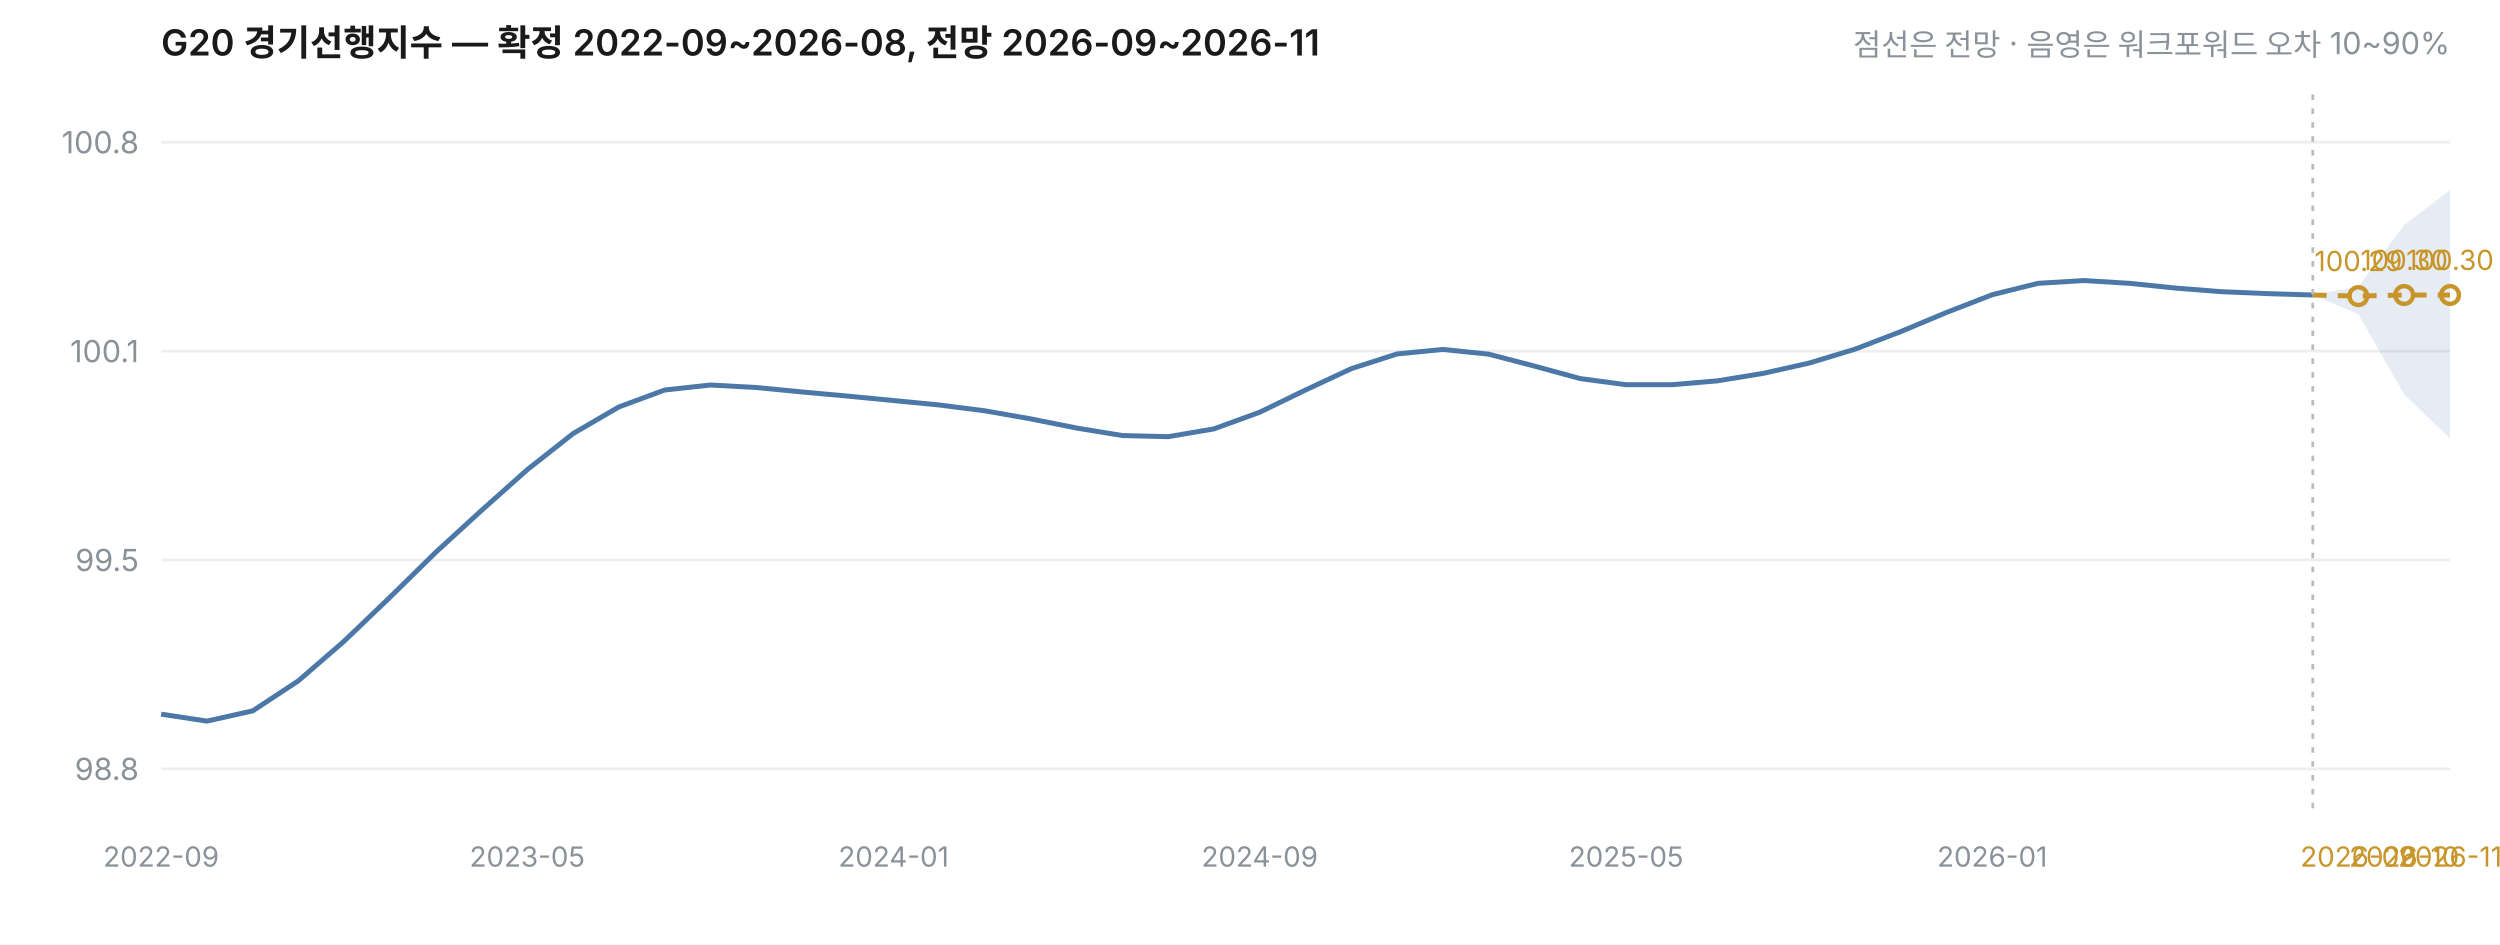
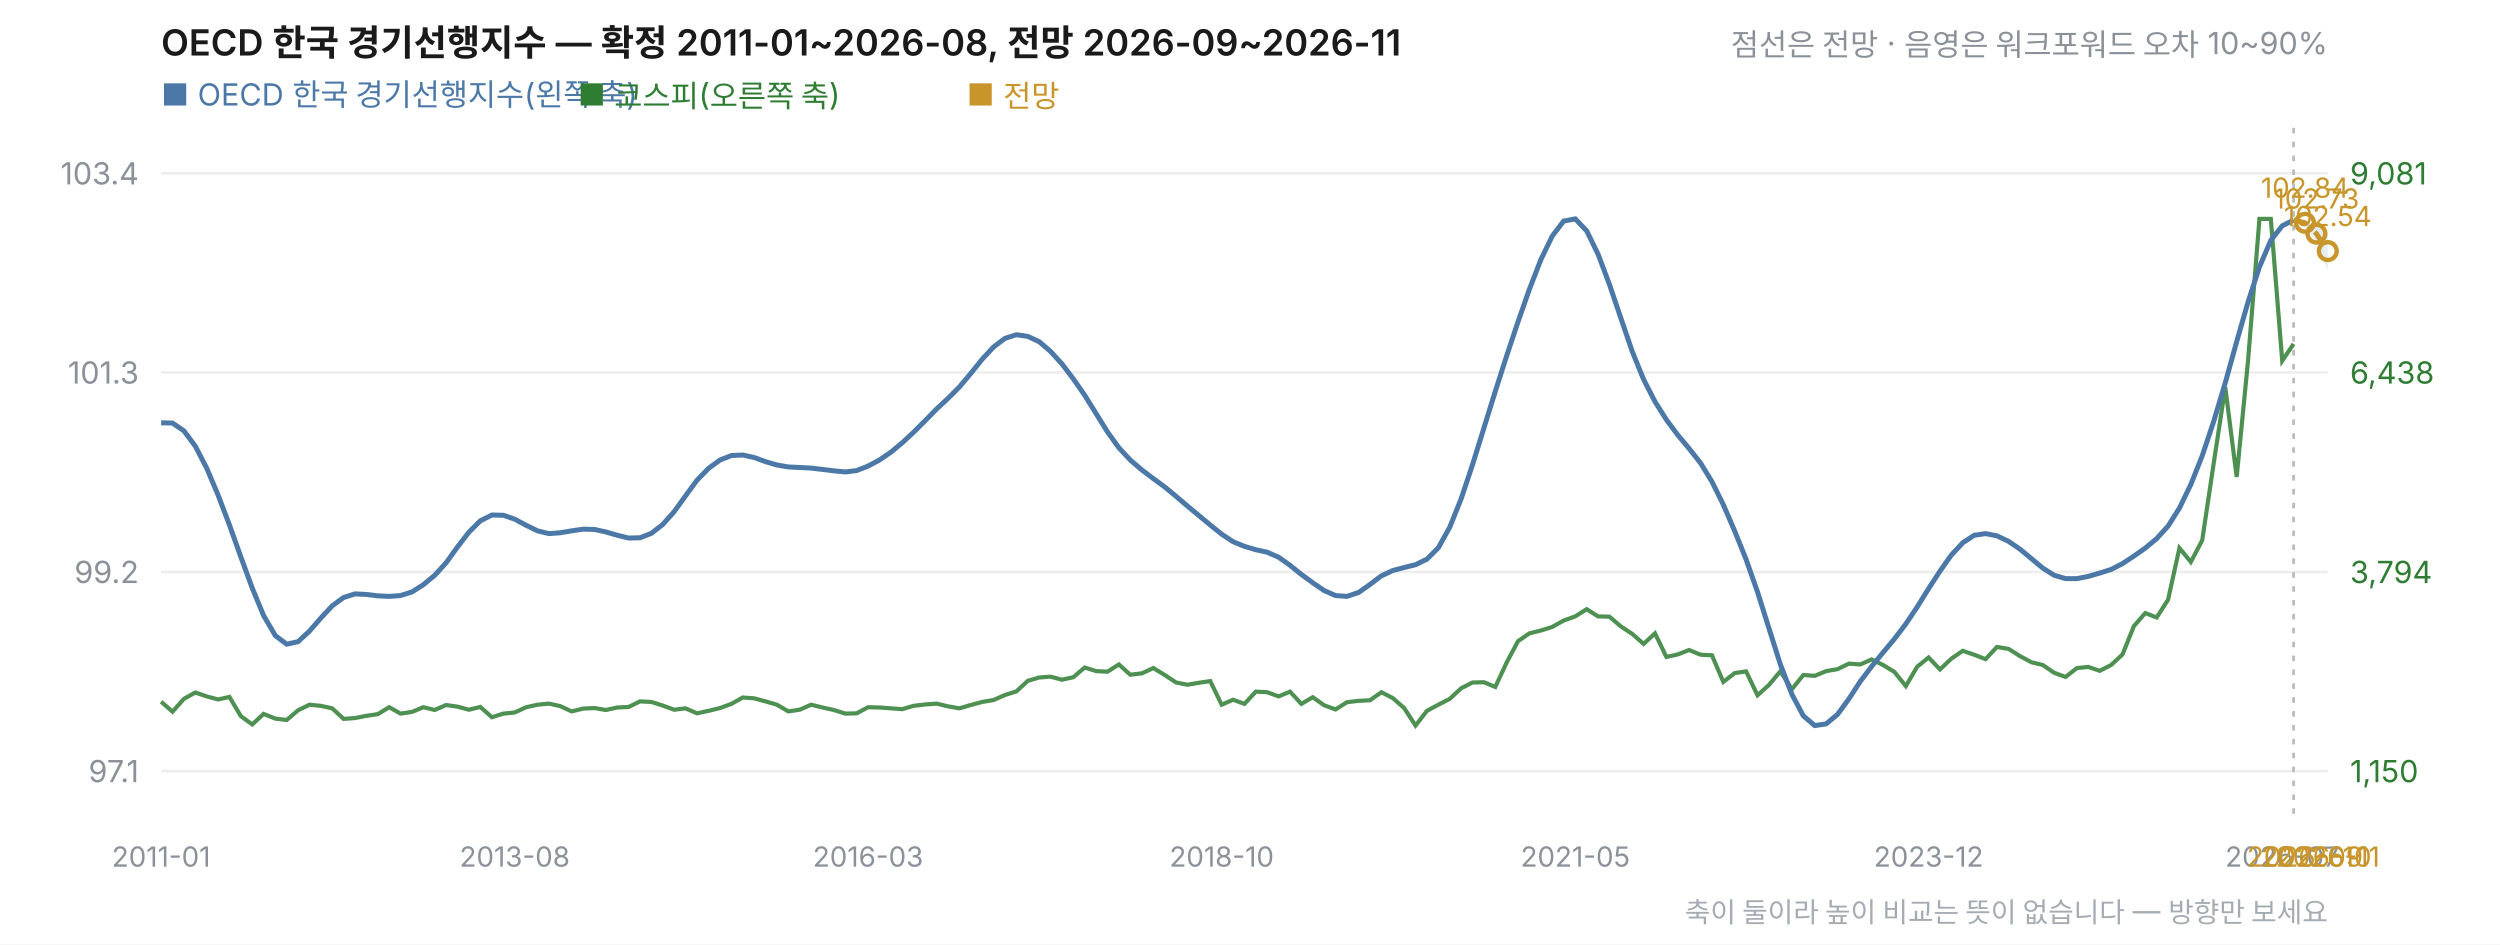
<svg xmlns="http://www.w3.org/2000/svg" viewBox="0 0 900 340" width="100%" style="max-width:900px;font-family:-apple-system,'Malgun Gothic',sans-serif">
  <rect width="900" height="340" fill="#fff" />
-   <text x="58" y="20" font-size="13" font-weight="600" fill="#1a1a1a">G20 경기선행지수 — 확정 2022-09~2026-08, 전망 2026-09~2026-11</text>
-   <line x1="58" x2="882" y1="276.8" y2="276.8" stroke="#eee" />
-   <text x="50" y="280.8" text-anchor="end" font-size="11" fill="#8a9199">98.8</text>
-   <line x1="58" x2="882" y1="201.6" y2="201.6" stroke="#eee" />
-   <text x="50" y="205.6" text-anchor="end" font-size="11" fill="#8a9199">99.5</text>
-   <line x1="58" x2="882" y1="126.4" y2="126.4" stroke="#eee" />
-   <text x="50" y="130.4" text-anchor="end" font-size="11" fill="#8a9199">100.1</text>
-   <line x1="58" x2="882" y1="51.2" y2="51.2" stroke="#eee" />
-   <text x="50" y="55.2" text-anchor="end" font-size="11" fill="#8a9199">100.8</text>
-   <polygon points="832.6,106.2 849.0,103.2 865.5,81.0 882.0,68.4 882.0,157.9 865.5,142.0 849.0,113.1 832.6,106.2" fill="#4c78a8" opacity="0.14" />
-   <polyline points="58.0,257.1 74.5,259.6 91.0,255.9 107.4,245.1 123.9,230.8 140.4,215.0 156.9,198.8 173.4,183.7 189.8,169.1 206.3,156.1 222.8,146.5 239.3,140.4 255.8,138.6 272.2,139.5 288.7,141.1 305.2,142.6 321.7,144.2 338.2,145.8 354.6,147.9 371.1,150.8 387.6,154.1 404.1,156.8 420.6,157.2 437.0,154.4 453.5,148.4 470.0,140.4 486.5,132.7 503.0,127.4 519.4,125.8 535.9,127.5 552.4,131.8 568.9,136.3 585.4,138.5 601.8,138.5 618.3,137.1 634.8,134.4 651.3,130.7 667.8,125.7 684.2,119.4 700.7,112.5 717.2,106.1 733.7,102.0 750.2,101.0 766.6,102.0 783.1,103.7 799.6,105.0 816.1,105.7 832.6,106.2" fill="none" stroke="#4c78a8" stroke-width="1.8" />
-   <polyline points="832.6,106.2 849.0,106.6 865.5,106.2 882.0,106.2" fill="none" stroke="#c8952a" stroke-width="1.8" stroke-dasharray="5 4" />
-   <line x1="832.6" x2="832.6" y1="34" y2="294" stroke="#bbb" stroke-dasharray="2 3" />
-   <text x="58.0" y="312" text-anchor="middle" font-size="10" fill="#8a9199">2022-09</text>
-   <text x="189.8" y="312" text-anchor="middle" font-size="10" fill="#8a9199">2023-05</text>
-   <text x="321.7" y="312" text-anchor="middle" font-size="10" fill="#8a9199">2024-01</text>
-   <text x="453.5" y="312" text-anchor="middle" font-size="10" fill="#8a9199">2024-09</text>
-   <text x="585.4" y="312" text-anchor="middle" font-size="10" fill="#8a9199">2025-05</text>
-   <text x="717.2" y="312" text-anchor="middle" font-size="10" fill="#8a9199">2026-01</text>
-   <circle cx="849.0" cy="106.6" r="3.2" fill="none" stroke="#c8952a" stroke-width="1.6" />
-   <text x="849.0" y="97.6" text-anchor="middle" font-size="10" fill="#c8952a">100.29</text>
-   <text x="849.0" y="312" text-anchor="middle" font-size="10" fill="#c8952a">2026-09</text>
-   <circle cx="865.5" cy="106.2" r="3.2" fill="none" stroke="#c8952a" stroke-width="1.6" />
-   <text x="865.5" y="97.2" text-anchor="middle" font-size="10" fill="#c8952a">100.30</text>
-   <text x="865.5" y="312" text-anchor="middle" font-size="10" fill="#c8952a">2026-10</text>
-   <circle cx="882.0" cy="106.2" r="3.2" fill="none" stroke="#c8952a" stroke-width="1.6" />
-   <text x="882.0" y="97.2" text-anchor="middle" font-size="10" fill="#c8952a">100.30</text>
-   <text x="882.0" y="312" text-anchor="middle" font-size="10" fill="#c8952a">2026-11</text>
-   <text x="882" y="20" text-anchor="end" font-size="11" fill="#8a9199">점선은 전망 · 음영은 워크포워드 오차 10~90%</text>
+   <text x="58" y="20" font-size="13" font-weight="600" fill="#1a1a1a">OECD 한국 경기선행지수 — 확정 2011-01~2026-08, 전망 2026-09~2026-11</text>
+   <line x1="58" x2="838" y1="277.6" y2="277.6" stroke="#eee" />
+   <text x="50" y="281.6" text-anchor="end" font-size="11" fill="#8a9199">97.1</text>
+   <line x1="58" x2="838" y1="205.9" y2="205.9" stroke="#eee" />
+   <text x="50" y="209.9" text-anchor="end" font-size="11" fill="#8a9199">99.2</text>
+   <line x1="58" x2="838" y1="134.1" y2="134.1" stroke="#eee" />
+   <text x="50" y="138.1" text-anchor="end" font-size="11" fill="#8a9199">101.3</text>
+   <line x1="58" x2="838" y1="62.4" y2="62.4" stroke="#eee" />
+   <text x="50" y="66.4" text-anchor="end" font-size="11" fill="#8a9199">103.4</text>
+   <polyline points="58.0,252.6 62.1,256.2 66.2,251.6 70.3,249.3 74.4,250.7 78.5,251.8 82.6,250.9 86.7,257.8 90.8,260.8 94.9,257.0 99.1,258.7 103.2,259.2 107.3,255.7 111.4,253.7 115.5,254.1 119.6,255.0 123.7,258.8 127.8,258.5 131.9,257.7 136.0,257.1 140.1,254.6 144.2,256.9 148.3,256.3 152.4,254.6 156.5,255.6 160.6,253.8 164.7,254.4 168.8,255.5 172.9,254.5 177.1,258.2 181.2,256.9 185.3,256.5 189.4,254.6 193.5,253.7 197.6,253.3 201.7,254.2 205.8,256.1 209.9,255.1 214.0,254.9 218.1,255.6 222.2,254.7 226.3,254.5 230.4,252.5 234.5,252.7 238.6,254.0 242.7,255.5 246.8,255.0 250.9,256.8 255.1,255.9 259.2,254.9 263.3,253.4 267.4,251.1 271.5,251.4 275.6,252.5 279.7,253.7 283.8,256.1 287.9,255.5 292.0,253.7 296.1,254.7 300.2,255.6 304.3,256.9 308.4,256.8 312.5,254.6 316.6,254.7 320.7,255.0 324.8,255.3 328.9,254.1 333.1,253.6 337.2,253.3 341.3,254.3 345.4,255.0 349.5,253.8 353.6,252.7 357.7,252.0 361.8,250.2 365.9,248.9 370.0,245.1 374.1,243.9 378.2,243.6 382.3,244.7 386.4,243.8 390.5,240.3 394.6,241.6 398.7,241.8 402.8,239.2 406.9,242.9 411.1,242.4 415.2,240.5 419.3,243.0 423.4,245.7 427.5,246.5 431.6,245.8 435.7,245.2 439.8,253.7 443.9,251.9 448.0,253.4 452.1,249.0 456.2,249.2 460.3,250.7 464.4,249.0 468.5,253.4 472.6,251.0 476.7,253.9 480.8,255.4 484.9,252.8 489.1,252.3 493.2,252.1 497.3,249.2 501.4,251.3 505.5,254.9 509.6,261.2 513.7,255.9 517.8,253.7 521.9,251.6 526.0,247.8 530.1,245.7 534.2,245.6 538.3,247.3 542.4,238.5 546.5,230.8 550.6,228.0 554.7,227.0 558.8,225.7 562.9,223.4 567.1,221.9 571.2,219.3 575.3,221.9 579.4,222.0 583.5,225.5 587.6,228.2 591.7,231.8 595.8,228.0 599.9,236.5 604.0,235.6 608.1,234.0 612.2,235.7 616.3,235.9 620.4,245.5 624.5,242.3 628.6,241.7 632.7,250.3 636.8,246.6 640.9,241.7 645.1,248.1 649.2,243.0 653.3,243.3 657.4,241.6 661.5,240.9 665.6,238.9 669.7,239.2 673.8,237.4 677.9,239.4 682.0,241.9 686.1,247.0 690.2,240.0 694.3,236.7 698.4,241.0 702.5,237.1 706.6,234.3 710.7,235.7 714.8,237.3 718.9,232.9 723.1,233.6 727.2,236.2 731.3,238.4 735.4,239.4 739.5,242.2 743.6,243.7 747.7,240.5 751.8,240.1 755.9,241.5 760.0,239.4 764.1,235.6 768.2,225.4 772.3,220.7 776.4,222.3 780.5,215.9 784.6,197.3 788.7,202.3 792.8,194.5 796.9,167.0 801.1,139.4 805.2,171.7 809.3,129.8 813.4,78.8 817.5,78.8 821.6,129.9 825.7,123.8" fill="none" stroke="#2e7d32" stroke-width="1.5" opacity="0.85" />
+   <text x="846" y="281.6" font-size="11" fill="#2e7d32">1,150</text>
+   <text x="846" y="209.9" font-size="11" fill="#2e7d32">3,794</text>
+   <text x="846" y="138.1" font-size="11" fill="#2e7d32">6,438</text>
+   <text x="846" y="66.4" font-size="11" fill="#2e7d32">9,081</text>
+   <polygon points="825.7,79.2 829.8,79.3 833.9,81.0 838.0,83.6 838.0,97.5 833.9,87.1 829.8,81.1 825.7,79.2" fill="#4c78a8" opacity="0.14" />
+   <polyline points="58.0,152.2 62.1,152.3 66.2,155.1 70.3,160.6 74.4,168.5 78.5,178.2 82.6,189.0 86.7,200.5 90.8,211.7 94.9,221.6 99.1,228.8 103.2,231.9 107.3,231.0 111.4,227.2 115.5,222.5 119.6,218.1 123.7,215.1 127.8,213.8 131.9,214.0 136.0,214.5 140.1,214.7 144.2,214.4 148.3,213.1 152.4,210.5 156.5,207.1 160.6,202.6 164.7,196.9 168.8,191.6 172.9,187.5 177.1,185.4 181.2,185.5 185.3,186.9 189.4,189.1 193.5,191.1 197.6,192.1 201.7,191.8 205.8,191.1 209.9,190.5 214.0,190.6 218.1,191.5 222.2,192.7 226.3,193.7 230.4,193.6 234.5,192.0 238.6,188.8 242.7,184.2 246.8,178.5 250.9,172.9 255.1,168.6 259.2,165.6 263.3,164.0 267.4,163.8 271.5,164.7 275.6,166.2 279.7,167.4 283.8,168.1 287.9,168.3 292.0,168.5 296.1,169.0 300.2,169.5 304.3,169.9 308.4,169.4 312.5,167.8 316.6,165.6 320.7,162.8 324.8,159.4 328.9,155.6 333.1,151.4 337.2,147.2 341.3,143.4 345.4,139.3 349.5,134.4 353.6,129.3 357.7,124.9 361.8,121.8 365.9,120.5 370.0,121.1 374.1,123.0 378.2,126.5 382.3,131.0 386.4,136.4 390.5,142.3 394.6,148.9 398.7,155.5 402.8,161.2 406.9,165.6 411.1,169.2 415.2,172.3 419.3,175.3 423.4,178.7 427.5,182.2 431.6,185.6 435.7,189.0 439.8,192.3 443.9,195.0 448.0,196.7 452.1,197.9 456.2,198.8 460.3,200.6 464.4,203.5 468.5,206.8 472.6,209.8 476.7,212.6 480.8,214.4 484.9,214.7 489.1,213.3 493.2,210.4 497.3,207.3 501.4,205.4 505.5,204.3 509.6,203.3 513.7,201.3 517.8,197.2 521.9,189.8 526.0,179.6 530.1,167.3 534.2,154.1 538.3,140.9 542.4,128.1 546.5,115.8 550.6,104.1 554.7,93.5 558.8,85.0 562.9,79.6 567.1,78.8 571.2,83.1 575.3,91.5 579.4,102.4 583.5,114.5 587.6,126.5 591.7,136.6 595.8,144.6 599.9,151.1 604.0,156.6 608.1,161.5 612.2,166.7 616.3,173.4 620.4,181.7 624.5,191.2 628.6,201.4 632.7,213.1 636.8,226.1 640.9,239.1 645.1,250.0 649.2,257.7 653.3,261.2 657.4,260.6 661.5,257.2 665.6,251.6 669.7,245.3 673.8,239.9 677.9,234.9 682.0,230.0 686.1,224.6 690.2,218.5 694.3,211.9 698.4,205.6 702.5,199.8 706.6,195.4 710.7,192.7 714.8,192.1 718.9,192.9 723.1,194.9 727.2,197.7 731.3,201.1 735.4,204.5 739.5,207.1 743.6,208.3 747.7,208.3 751.8,207.5 755.9,206.3 760.0,205.0 764.1,202.9 768.2,200.2 772.3,197.3 776.4,193.9 780.5,189.4 784.6,182.9 788.7,174.4 792.8,164.1 796.9,151.8 801.1,137.8 805.2,123.0 809.3,108.7 813.4,96.1 817.5,86.5 821.6,81.3 825.7,79.2" fill="none" stroke="#4c78a8" stroke-width="1.8" />
+   <polyline points="825.7,79.2 829.8,80.2 833.9,84.1 838.0,90.4" fill="none" stroke="#c8952a" stroke-width="1.8" stroke-dasharray="5 4" />
+   <line x1="825.7" x2="825.7" y1="46" y2="294" stroke="#bbb" stroke-dasharray="2 3" />
+   <text x="58.0" y="312" text-anchor="middle" font-size="10" fill="#8a9199">2011-01</text>
+   <text x="185.3" y="312" text-anchor="middle" font-size="10" fill="#8a9199">2013-08</text>
+   <text x="312.5" y="312" text-anchor="middle" font-size="10" fill="#8a9199">2016-03</text>
+   <text x="439.8" y="312" text-anchor="middle" font-size="10" fill="#8a9199">2018-10</text>
+   <text x="567.1" y="312" text-anchor="middle" font-size="10" fill="#8a9199">2021-05</text>
+   <text x="694.3" y="312" text-anchor="middle" font-size="10" fill="#8a9199">2023-12</text>
+   <text x="821.6" y="312" text-anchor="middle" font-size="10" fill="#8a9199">2026-07</text>
+   <circle cx="829.8" cy="80.2" r="3.2" fill="none" stroke="#c8952a" stroke-width="1.6" />
+   <text x="829.8" y="71.2" text-anchor="middle" font-size="10" fill="#c8952a">102.84</text>
+   <text x="829.8" y="312" text-anchor="middle" font-size="10" fill="#c8952a">2026-09</text>
+   <circle cx="833.9" cy="84.1" r="3.2" fill="none" stroke="#c8952a" stroke-width="1.6" />
+   <text x="833.9" y="75.1" text-anchor="middle" font-size="10" fill="#c8952a">102.73</text>
+   <text x="833.9" y="312" text-anchor="middle" font-size="10" fill="#c8952a">2026-10</text>
+   <circle cx="838.0" cy="90.4" r="3.2" fill="none" stroke="#c8952a" stroke-width="1.6" />
+   <text x="838.0" y="81.4" text-anchor="middle" font-size="10" fill="#c8952a">102.54</text>
+   <text x="838.0" y="312" text-anchor="middle" font-size="10" fill="#c8952a">2026-11</text>
+   <text x="58" y="38" font-size="11" fill="#4c78a8">■ OECD 한국 경기선행지수(왼쪽 축)</text>
+   <text x="208" y="38" font-size="11" fill="#2e7d32">■ 코스피(오른쪽 축)</text>
+   <text x="348" y="38" font-size="11" fill="#c8952a">■ 전망</text>
+   <text x="838" y="20" text-anchor="end" font-size="11" fill="#8a9199">점선은 전망 · 음영은 워크포워드 오차 10~90%</text>
+   <text x="838" y="332" text-anchor="end" font-size="10" fill="#a5abb2">축이 둘이라 높이 비교는 뜻이 없습니다 — 방향만 보세요</text>
</svg>
